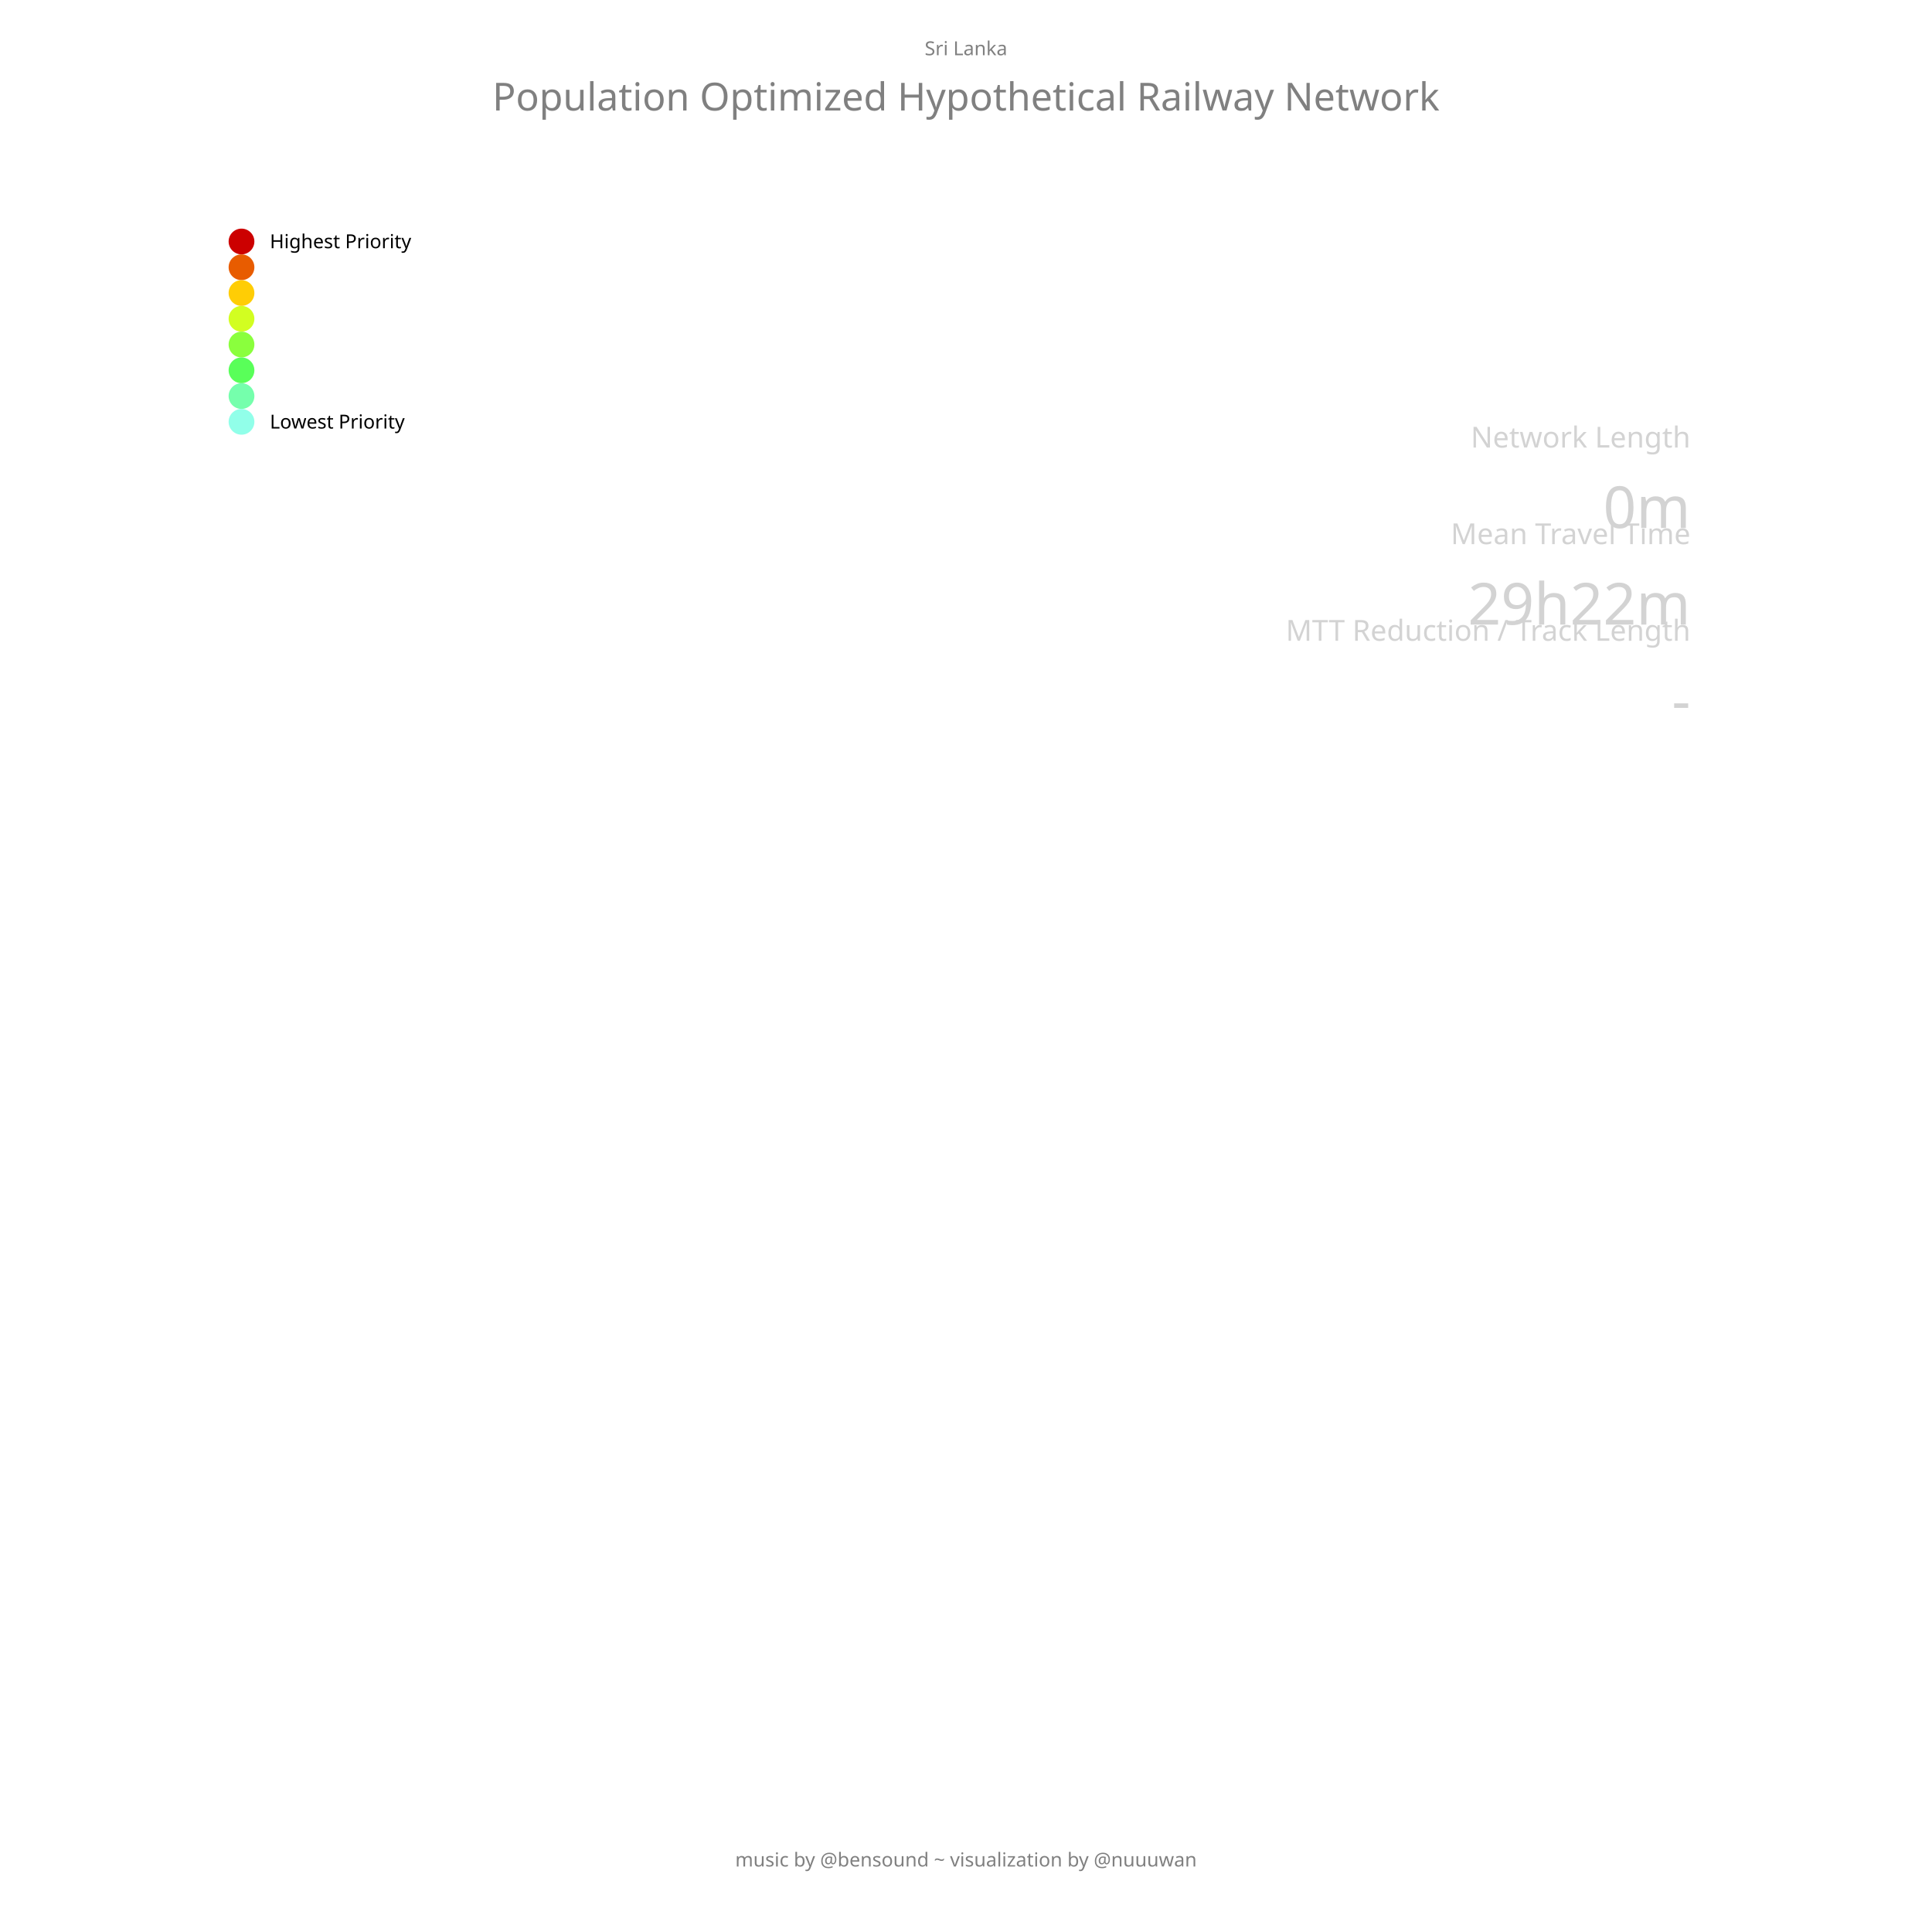
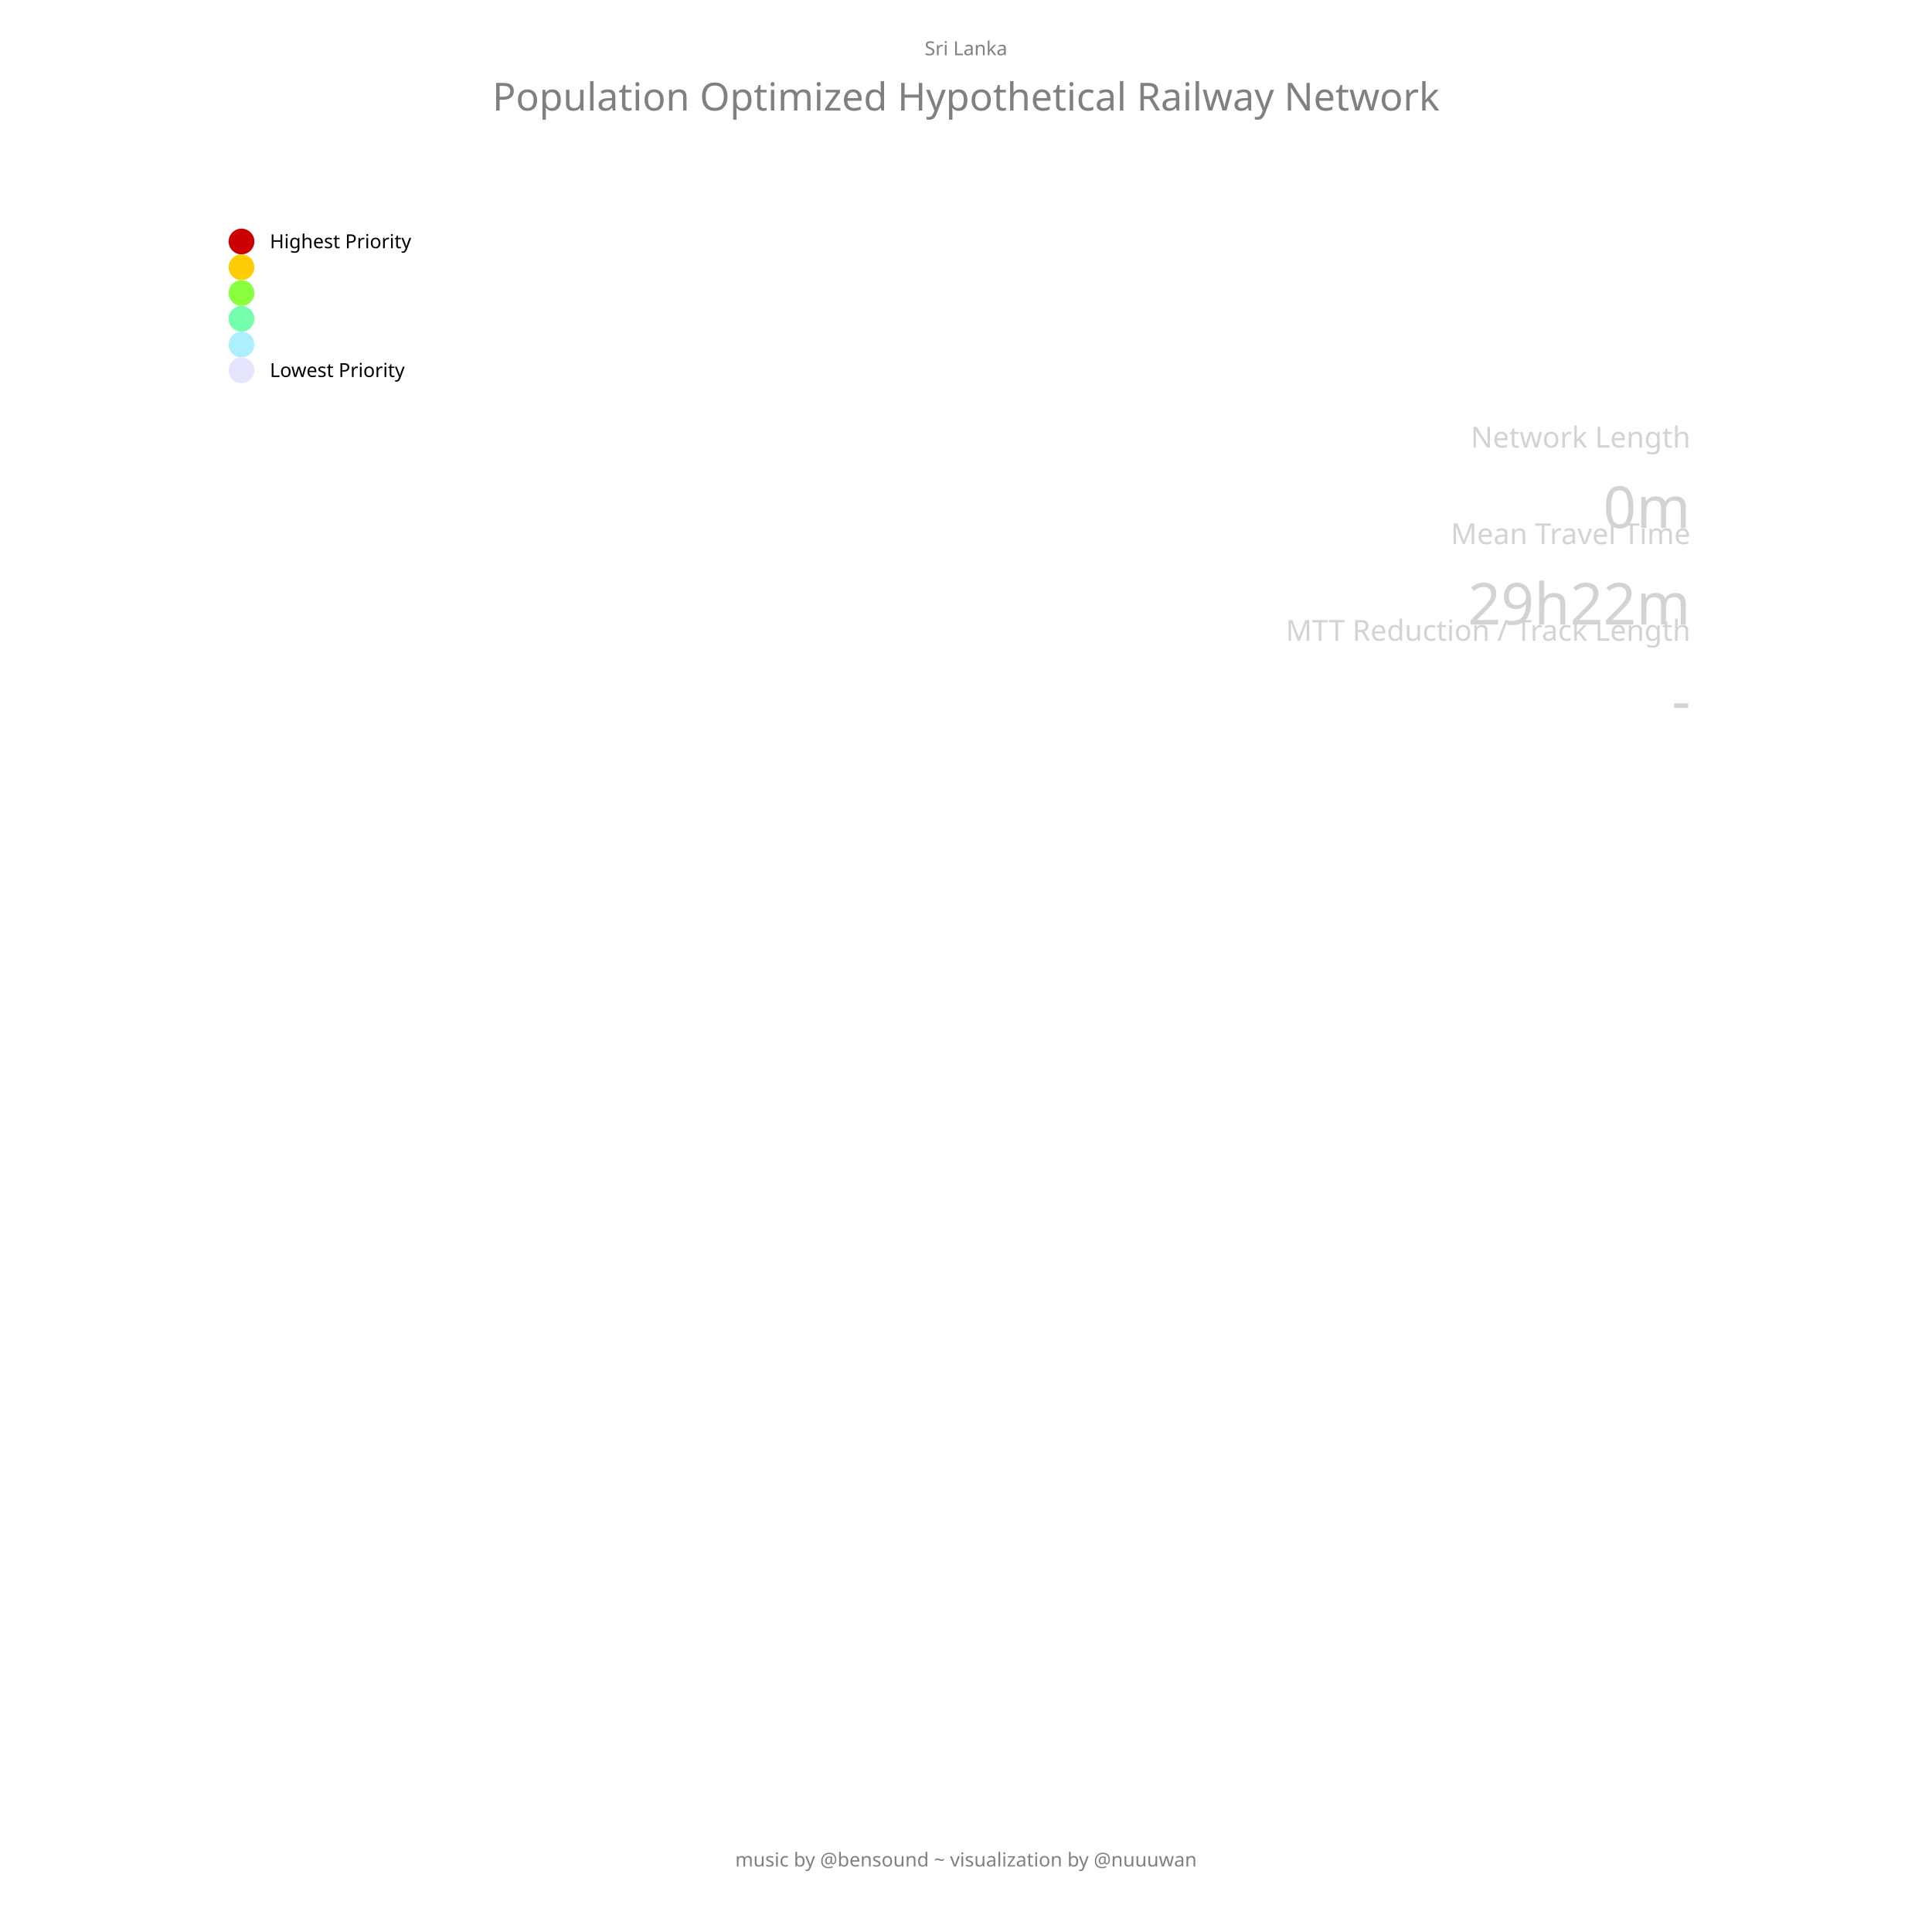
<svg xmlns="http://www.w3.org/2000/svg" width="6000" height="6000" padding="500">
  <g>
    <circle r="40" fill="#cc0000" stroke="none" stroke-width="9.0" cx="750.0" cy-offset="750.0" cy="750.0" />
    <text fill="black" stroke="none" font-size="60" font-family="p22" font-weight="100" text-anchor="start" dominant-baseline="middle" x="838.0" y="750.0">Highest Priority</text>
-     <circle r="40" fill="#e85c00" stroke="none" stroke-width="9.0" cx="750.0" cy-offset="750.0" cy="830.0" />
+     <circle r="40" fill="#ffcd05" stroke="none" stroke-width="9.0" cx="750.0" cy-offset="750.0" cy="830.0" />
    <text fill="black" stroke="none" font-size="60" font-family="p22" font-weight="100" text-anchor="start" dominant-baseline="middle" x="838.0" y="830.0" />
-     <circle r="40" fill="#ffcd05" stroke="none" stroke-width="9.0" cx="750.0" cy-offset="750.0" cy="910.0" />
+     <circle r="40" fill="#8aff3d" stroke="none" stroke-width="9.0" cx="750.0" cy-offset="750.0" cy="910.0" />
    <text fill="black" stroke="none" font-size="60" font-family="p22" font-weight="100" text-anchor="start" dominant-baseline="middle" x="838.0" y="910.0" />
-     <circle r="40" fill="#d2fe21" stroke="none" stroke-width="9.0" cx="750.0" cy-offset="750.0" cy="990.0" />
+     <circle r="40" fill="#75ffac" stroke="none" stroke-width="9.0" cx="750.0" cy-offset="750.0" cy="990.0" />
    <text fill="black" stroke="none" font-size="60" font-family="p22" font-weight="100" text-anchor="start" dominant-baseline="middle" x="838.0" y="990.0" />
-     <circle r="40" fill="#8aff3d" stroke="none" stroke-width="9.0" cx="750.0" cy-offset="750.0" cy="1070.0" />
+     <circle r="40" fill="#adeeff" stroke="none" stroke-width="9.0" cx="750.0" cy-offset="750.0" cy="1070.0" />
    <text fill="black" stroke="none" font-size="60" font-family="p22" font-weight="100" text-anchor="start" dominant-baseline="middle" x="838.0" y="1070.0" />
-     <circle r="40" fill="#59ff59" stroke="none" stroke-width="9.0" cx="750.0" cy-offset="750.0" cy="1150.0" />
-     <text fill="black" stroke="none" font-size="60" font-family="p22" font-weight="100" text-anchor="start" dominant-baseline="middle" x="838.0" y="1150.0" />
-     <circle r="40" fill="#75ffac" stroke="none" stroke-width="9.0" cx="750.0" cy-offset="750.0" cy="1230.0" />
-     <text fill="black" stroke="none" font-size="60" font-family="p22" font-weight="100" text-anchor="start" dominant-baseline="middle" x="838.0" y="1230.0" />
-     <circle r="40" fill="#91ffe9" stroke="none" stroke-width="9.0" cx="750.0" cy-offset="750.0" cy="1310.0" />
-     <text fill="black" stroke="none" font-size="60" font-family="p22" font-weight="100" text-anchor="start" dominant-baseline="middle" x="838.0" y="1310.0">Lowest Priority</text>
+     <circle r="40" fill="#e5e5ff" stroke="none" stroke-width="9.0" cx="750.0" cy-offset="750.0" cy="1150.0" />
+     <text fill="black" stroke="none" font-size="60" font-family="p22" font-weight="100" text-anchor="start" dominant-baseline="middle" x="838.0" y="1150.0">Lowest Priority</text>
  </g>
  <text x="3000.0" y="125.0" fill="gray" stroke="none" font-size="60" font-family="p22" text-anchor="middle" dominant-baseline="hanging">Sri Lanka</text>
  <text x="3000.0" y="250.0" fill="gray" stroke="none" font-size="120" font-family="p22" text-anchor="middle" dominant-baseline="hanging">Population Optimized Hypothetical Railway Network</text>
  <text x="3000.0" y="5750.0" fill="gray" stroke="none" font-size="60" font-family="p22" text-anchor="middle" dominant-baseline="hanging">music by @bensound ~ visualization by @nuuuwan</text>
  <text x="5250.0" y="1320.0" fill="lightgrey" stroke="none" font-size="90.0" font-family="p22" text-anchor="end" dominant-baseline="hanging">Network Length</text>
  <text x="5250.0" y="1500.0" fill="lightgrey" stroke="none" font-size="180" font-family="p22" text-anchor="end" dominant-baseline="hanging">0m</text>
  <text x="5250.0" y="1620.0" fill="lightgrey" stroke="none" font-size="90.0" font-family="p22" text-anchor="end" dominant-baseline="hanging">Mean Travel Time</text>
  <text x="5250.0" y="1800.0" fill="lightgrey" stroke="none" font-size="180" font-family="p22" text-anchor="end" dominant-baseline="hanging">29h22m</text>
  <text x="5250.0" y="1920.0" fill="lightgrey" stroke="none" font-size="90.0" font-family="p22" text-anchor="end" dominant-baseline="hanging">MTT Reduction / Track Length</text>
  <text x="5250.0" y="2100.0" fill="lightgrey" stroke="none" font-size="180" font-family="p22" text-anchor="end" dominant-baseline="hanging">-</text>
</svg>
